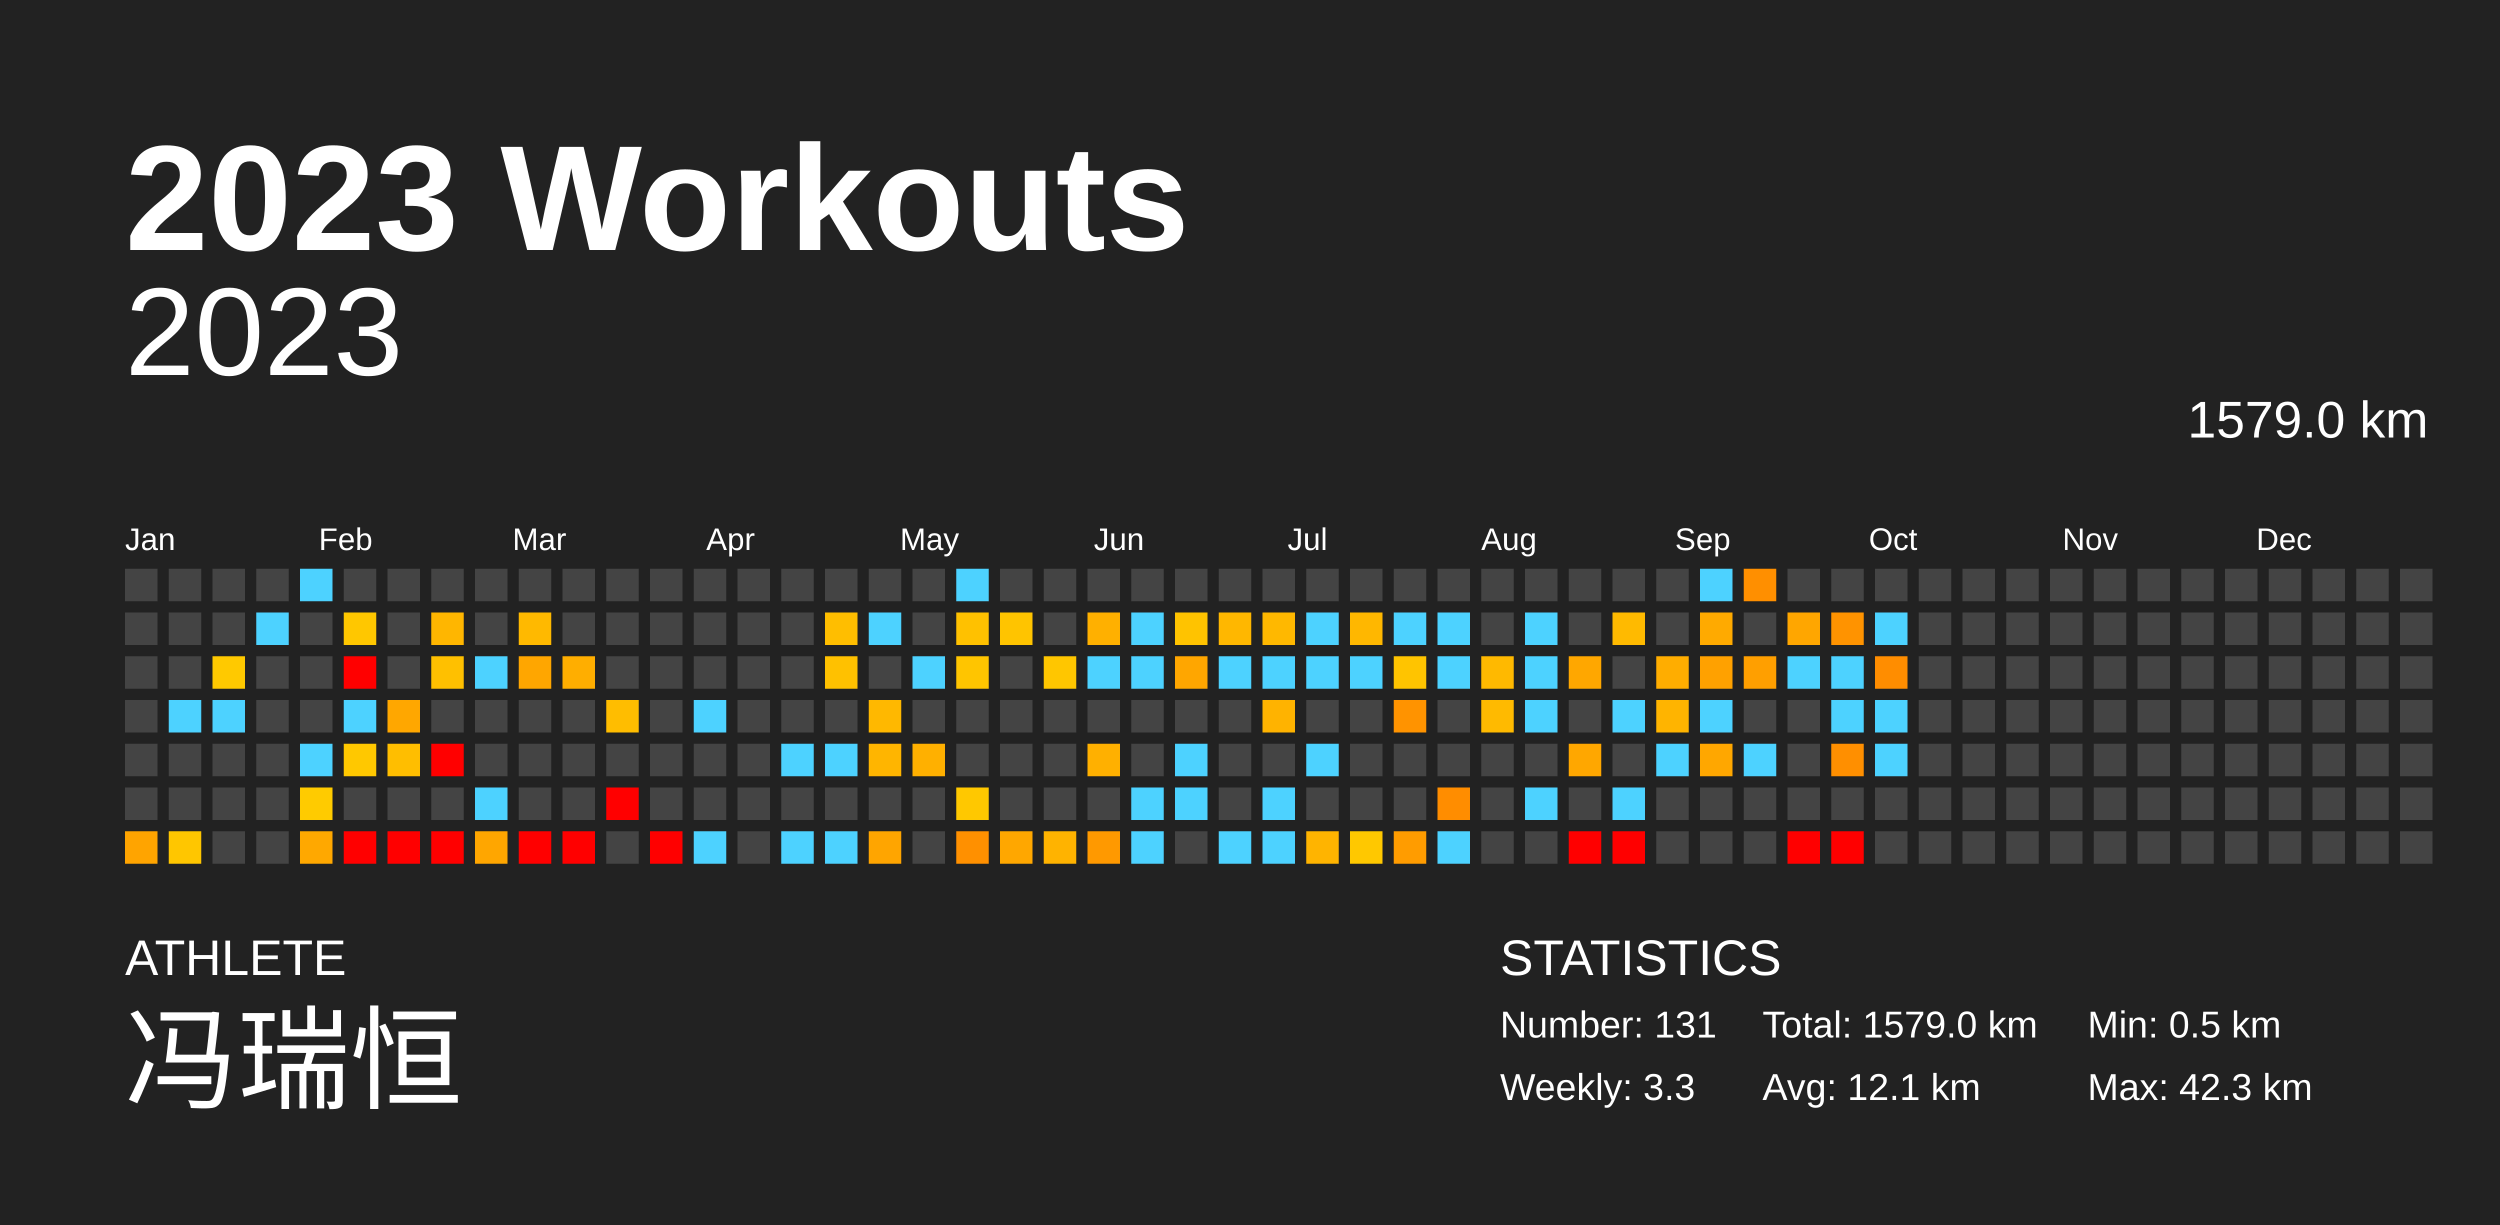
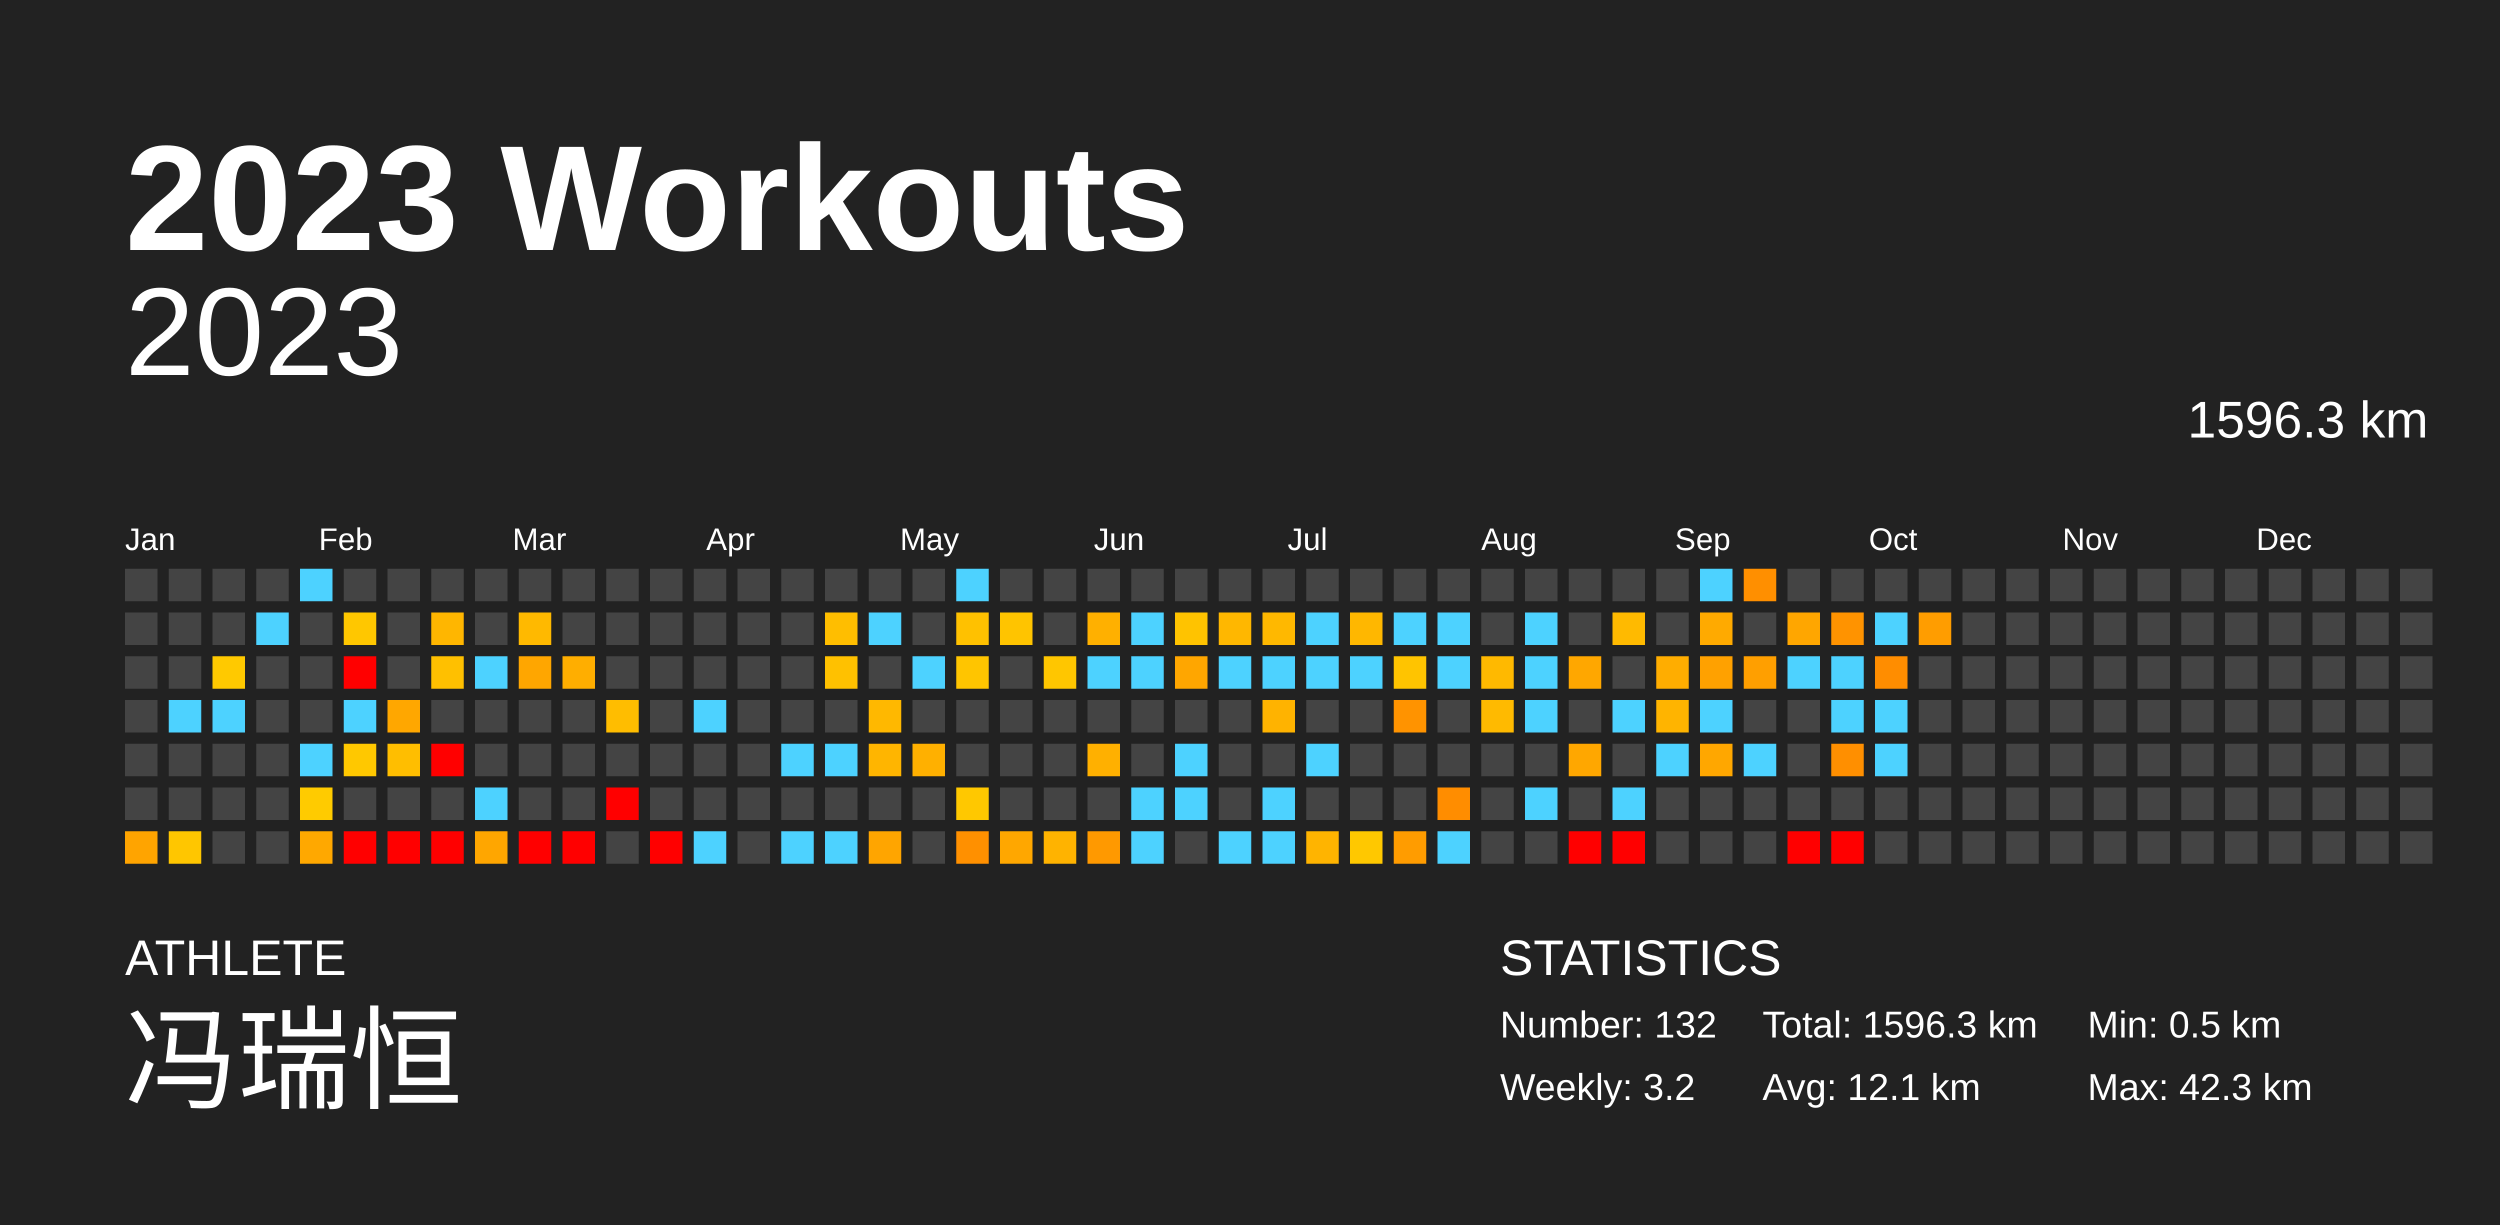
<svg xmlns="http://www.w3.org/2000/svg" baseProfile="full" height="98mm" version="1.1" viewBox="0,0,200,98" width="200mm">
  <defs />
  <rect fill="#222222" height="98" width="200" x="0" y="0" />
  <text fill="#FFFFFF" style="font-size:12px; font-family:Arial; font-weight:bold;" x="10" y="20">2023 Workouts</text>
  <text fill="#FFFFFF" style="font-size:4px; font-family:Arial" x="10" y="78">ATHLETE</text>
  <text fill="#FFFFFF" style="font-size:9px; font-family:Arial" x="10" y="88">冯瑞恒</text>
  <text fill="#FFFFFF" style="font-size:4px; font-family:Arial" x="120" y="78">STATISTICS</text>
-   <text fill="#FFFFFF" style="font-size:3px; font-family:Arial" x="120" y="83">Number: 131</text>
-   <text fill="#FFFFFF" style="font-size:3px; font-family:Arial" x="120" y="88">Weekly: 3.3</text>
-   <text fill="#FFFFFF" style="font-size:3px; font-family:Arial" x="141" y="83">Total: 1579.0 km</text>
+   <text fill="#FFFFFF" style="font-size:3px; font-family:Arial" x="120" y="83">Number: 132</text>
+   <text fill="#FFFFFF" style="font-size:3px; font-family:Arial" x="120" y="88">Weekly: 3.2</text>
+   <text fill="#FFFFFF" style="font-size:3px; font-family:Arial" x="141" y="83">Total: 1596.3 km</text>
  <text fill="#FFFFFF" style="font-size:3px; font-family:Arial" x="141" y="88">Avg: 12.1 km</text>
  <text fill="#FFFFFF" style="font-size:3px; font-family:Arial" x="167" y="83">Min: 0.5 km</text>
  <text fill="#FFFFFF" style="font-size:3px; font-family:Arial" x="167" y="88">Max: 42.3 km</text>
  <text alignment-baseline="hanging" fill="#FFFFFF" style="font-size:10.0px; font-family:Arial;" x="10" y="30">2023</text>
-   <text alignment-baseline="hanging" fill="#FFFFFF" style="font-size:4.125px; font-family:Arial;" x="175" y="35">1579.0 km</text>
+   <text alignment-baseline="hanging" fill="#FFFFFF" style="font-size:4.125px; font-family:Arial;" x="175" y="35">1596.3 km</text>
  <text fill="#FFFFFF" style="font-size:2.5px; font-family:Arial" x="10.0" y="44">Jan</text>
  <text fill="#FFFFFF" style="font-size:2.5px; font-family:Arial" x="25.5" y="44">Feb</text>
  <text fill="#FFFFFF" style="font-size:2.5px; font-family:Arial" x="41.0" y="44">Mar</text>
  <text fill="#FFFFFF" style="font-size:2.5px; font-family:Arial" x="56.5" y="44">Apr</text>
  <text fill="#FFFFFF" style="font-size:2.5px; font-family:Arial" x="72.0" y="44">May</text>
  <text fill="#FFFFFF" style="font-size:2.5px; font-family:Arial" x="87.5" y="44">Jun</text>
  <text fill="#FFFFFF" style="font-size:2.5px; font-family:Arial" x="103.0" y="44">Jul</text>
  <text fill="#FFFFFF" style="font-size:2.5px; font-family:Arial" x="118.5" y="44">Aug</text>
  <text fill="#FFFFFF" style="font-size:2.5px; font-family:Arial" x="134.0" y="44">Sep</text>
  <text fill="#FFFFFF" style="font-size:2.5px; font-family:Arial" x="149.5" y="44">Oct</text>
  <text fill="#FFFFFF" style="font-size:2.5px; font-family:Arial" x="165.0" y="44">Nov</text>
  <text fill="#FFFFFF" style="font-size:2.5px; font-family:Arial" x="180.5" y="44">Dec</text>
  <rect fill="#444444" height="2.6" width="2.6" x="10.0" y="45.5" />
  <rect fill="#444444" height="2.6" width="2.6" x="10.0" y="49.0" />
  <rect fill="#444444" height="2.6" width="2.6" x="10.0" y="52.5" />
  <rect fill="#444444" height="2.6" width="2.6" x="10.0" y="56.0" />
  <rect fill="#444444" height="2.6" width="2.6" x="10.0" y="59.5" />
  <rect fill="#444444" height="2.6" width="2.6" x="10.0" y="63.0" />
  <rect fill="#ffa400" height="2.6" width="2.6" x="10.0" y="66.5" />
  <rect fill="#444444" height="2.6" width="2.6" x="13.5" y="45.5" />
  <rect fill="#444444" height="2.6" width="2.6" x="13.5" y="49.0" />
  <rect fill="#444444" height="2.6" width="2.6" x="13.5" y="52.5" />
  <rect fill="#4dd2ff" height="2.6" width="2.6" x="13.5" y="56.0" />
  <rect fill="#444444" height="2.6" width="2.6" x="13.5" y="59.5" />
  <rect fill="#444444" height="2.6" width="2.6" x="13.5" y="63.0" />
  <rect fill="#ffc600" height="2.6" width="2.6" x="13.5" y="66.5" />
  <rect fill="#444444" height="2.6" width="2.6" x="17.0" y="45.5" />
  <rect fill="#444444" height="2.6" width="2.6" x="17.0" y="49.0" />
  <rect fill="#ffc900" height="2.6" width="2.6" x="17.0" y="52.5" />
  <rect fill="#4dd2ff" height="2.6" width="2.6" x="17.0" y="56.0" />
  <rect fill="#444444" height="2.6" width="2.6" x="17.0" y="59.5" />
  <rect fill="#444444" height="2.6" width="2.6" x="17.0" y="63.0" />
  <rect fill="#444444" height="2.6" width="2.6" x="17.0" y="66.5" />
  <rect fill="#444444" height="2.6" width="2.6" x="20.5" y="45.5" />
  <rect fill="#4dd2ff" height="2.6" width="2.6" x="20.5" y="49.0" />
  <rect fill="#444444" height="2.6" width="2.6" x="20.5" y="52.5" />
  <rect fill="#444444" height="2.6" width="2.6" x="20.5" y="56.0" />
  <rect fill="#444444" height="2.6" width="2.6" x="20.5" y="59.5" />
  <rect fill="#444444" height="2.6" width="2.6" x="20.5" y="63.0" />
  <rect fill="#444444" height="2.6" width="2.6" x="20.5" y="66.5" />
  <rect fill="#4dd2ff" height="2.6" width="2.6" x="24.0" y="45.5" />
  <rect fill="#444444" height="2.6" width="2.6" x="24.0" y="49.0" />
  <rect fill="#444444" height="2.6" width="2.6" x="24.0" y="52.5" />
  <rect fill="#444444" height="2.6" width="2.6" x="24.0" y="56.0" />
  <rect fill="#4dd2ff" height="2.6" width="2.6" x="24.0" y="59.5" />
  <rect fill="#ffcb00" height="2.6" width="2.6" x="24.0" y="63.0" />
  <rect fill="#ffa800" height="2.6" width="2.6" x="24.0" y="66.5" />
  <rect fill="#444444" height="2.6" width="2.6" x="27.5" y="45.5" />
  <rect fill="#ffc700" height="2.6" width="2.6" x="27.5" y="49.0" />
  <rect fill="red" height="2.6" width="2.6" x="27.5" y="52.5" />
  <rect fill="#4dd2ff" height="2.6" width="2.6" x="27.5" y="56.0" />
  <rect fill="#ffc800" height="2.6" width="2.6" x="27.5" y="59.5" />
  <rect fill="#444444" height="2.6" width="2.6" x="27.5" y="63.0" />
  <rect fill="red" height="2.6" width="2.6" x="27.5" y="66.5" />
  <rect fill="#444444" height="2.6" width="2.6" x="31.0" y="45.5" />
  <rect fill="#444444" height="2.6" width="2.6" x="31.0" y="49.0" />
  <rect fill="#444444" height="2.6" width="2.6" x="31.0" y="52.5" />
  <rect fill="#ffa700" height="2.6" width="2.6" x="31.0" y="56.0" />
  <rect fill="#ffbe00" height="2.6" width="2.6" x="31.0" y="59.5" />
  <rect fill="#444444" height="2.6" width="2.6" x="31.0" y="63.0" />
  <rect fill="red" height="2.6" width="2.6" x="31.0" y="66.5" />
  <rect fill="#444444" height="2.6" width="2.6" x="34.5" y="45.5" />
  <rect fill="#ffb600" height="2.6" width="2.6" x="34.5" y="49.0" />
  <rect fill="#ffc000" height="2.6" width="2.6" x="34.5" y="52.5" />
  <rect fill="#444444" height="2.6" width="2.6" x="34.5" y="56.0" />
  <rect fill="red" height="2.6" width="2.6" x="34.5" y="59.5" />
  <rect fill="#444444" height="2.6" width="2.6" x="34.5" y="63.0" />
  <rect fill="red" height="2.6" width="2.6" x="34.5" y="66.5" />
  <rect fill="#444444" height="2.6" width="2.6" x="38.0" y="45.5" />
  <rect fill="#444444" height="2.6" width="2.6" x="38.0" y="49.0" />
  <rect fill="#4dd2ff" height="2.6" width="2.6" x="38.0" y="52.5" />
  <rect fill="#444444" height="2.6" width="2.6" x="38.0" y="56.0" />
  <rect fill="#444444" height="2.6" width="2.6" x="38.0" y="59.5" />
  <rect fill="#4dd2ff" height="2.6" width="2.6" x="38.0" y="63.0" />
  <rect fill="#ffa600" height="2.6" width="2.6" x="38.0" y="66.5" />
  <rect fill="#444444" height="2.6" width="2.6" x="41.5" y="45.5" />
  <rect fill="#ffb900" height="2.6" width="2.6" x="41.5" y="49.0" />
  <rect fill="#ffa600" height="2.6" width="2.6" x="41.5" y="52.5" />
  <rect fill="#444444" height="2.6" width="2.6" x="41.5" y="56.0" />
  <rect fill="#444444" height="2.6" width="2.6" x="41.5" y="59.5" />
  <rect fill="#444444" height="2.6" width="2.6" x="41.5" y="63.0" />
  <rect fill="red" height="2.6" width="2.6" x="41.5" y="66.5" />
  <rect fill="#444444" height="2.6" width="2.6" x="45.0" y="45.5" />
  <rect fill="#444444" height="2.6" width="2.6" x="45.0" y="49.0" />
  <rect fill="#ffae00" height="2.6" width="2.6" x="45.0" y="52.5" />
  <rect fill="#444444" height="2.6" width="2.6" x="45.0" y="56.0" />
  <rect fill="#444444" height="2.6" width="2.6" x="45.0" y="59.5" />
  <rect fill="#444444" height="2.6" width="2.6" x="45.0" y="63.0" />
  <rect fill="red" height="2.6" width="2.6" x="45.0" y="66.5" />
  <rect fill="#444444" height="2.6" width="2.6" x="48.5" y="45.5" />
  <rect fill="#444444" height="2.6" width="2.6" x="48.5" y="49.0" />
  <rect fill="#444444" height="2.6" width="2.6" x="48.5" y="52.5" />
  <rect fill="#ffbd00" height="2.6" width="2.6" x="48.5" y="56.0" />
  <rect fill="#444444" height="2.6" width="2.6" x="48.5" y="59.5" />
  <rect fill="red" height="2.6" width="2.6" x="48.5" y="63.0" />
  <rect fill="#444444" height="2.6" width="2.6" x="48.5" y="66.5" />
  <rect fill="#444444" height="2.6" width="2.6" x="52.0" y="45.5" />
  <rect fill="#444444" height="2.6" width="2.6" x="52.0" y="49.0" />
  <rect fill="#444444" height="2.6" width="2.6" x="52.0" y="52.5" />
  <rect fill="#444444" height="2.6" width="2.6" x="52.0" y="56.0" />
  <rect fill="#444444" height="2.6" width="2.6" x="52.0" y="59.5" />
  <rect fill="#444444" height="2.6" width="2.6" x="52.0" y="63.0" />
  <rect fill="red" height="2.6" width="2.6" x="52.0" y="66.5" />
  <rect fill="#444444" height="2.6" width="2.6" x="55.5" y="45.5" />
  <rect fill="#444444" height="2.6" width="2.6" x="55.5" y="49.0" />
  <rect fill="#444444" height="2.6" width="2.6" x="55.5" y="52.5" />
  <rect fill="#4dd2ff" height="2.6" width="2.6" x="55.5" y="56.0" />
  <rect fill="#444444" height="2.6" width="2.6" x="55.5" y="59.5" />
  <rect fill="#444444" height="2.6" width="2.6" x="55.5" y="63.0" />
  <rect fill="#4dd2ff" height="2.6" width="2.6" x="55.5" y="66.5" />
  <rect fill="#444444" height="2.6" width="2.6" x="59.0" y="45.5" />
  <rect fill="#444444" height="2.6" width="2.6" x="59.0" y="49.0" />
  <rect fill="#444444" height="2.6" width="2.6" x="59.0" y="52.5" />
  <rect fill="#444444" height="2.6" width="2.6" x="59.0" y="56.0" />
  <rect fill="#444444" height="2.6" width="2.6" x="59.0" y="59.5" />
  <rect fill="#444444" height="2.6" width="2.6" x="59.0" y="63.0" />
  <rect fill="#444444" height="2.6" width="2.6" x="59.0" y="66.5" />
  <rect fill="#444444" height="2.6" width="2.6" x="62.5" y="45.5" />
  <rect fill="#444444" height="2.6" width="2.6" x="62.5" y="49.0" />
  <rect fill="#444444" height="2.6" width="2.6" x="62.5" y="52.5" />
  <rect fill="#444444" height="2.6" width="2.6" x="62.5" y="56.0" />
  <rect fill="#4dd2ff" height="2.6" width="2.6" x="62.5" y="59.5" />
  <rect fill="#444444" height="2.6" width="2.6" x="62.5" y="63.0" />
  <rect fill="#4dd2ff" height="2.6" width="2.6" x="62.5" y="66.5" />
  <rect fill="#444444" height="2.6" width="2.6" x="66.0" y="45.5" />
  <rect fill="#ffbe00" height="2.6" width="2.6" x="66.0" y="49.0" />
  <rect fill="#ffc100" height="2.6" width="2.6" x="66.0" y="52.5" />
  <rect fill="#444444" height="2.6" width="2.6" x="66.0" y="56.0" />
  <rect fill="#4dd2ff" height="2.6" width="2.6" x="66.0" y="59.5" />
  <rect fill="#444444" height="2.6" width="2.6" x="66.0" y="63.0" />
  <rect fill="#4dd2ff" height="2.6" width="2.6" x="66.0" y="66.5" />
  <rect fill="#444444" height="2.6" width="2.6" x="69.5" y="45.5" />
  <rect fill="#4dd2ff" height="2.6" width="2.6" x="69.5" y="49.0" />
  <rect fill="#444444" height="2.6" width="2.6" x="69.5" y="52.5" />
  <rect fill="#ffb800" height="2.6" width="2.6" x="69.5" y="56.0" />
  <rect fill="#ffb500" height="2.6" width="2.6" x="69.5" y="59.5" />
  <rect fill="#444444" height="2.6" width="2.6" x="69.5" y="63.0" />
  <rect fill="#ffa500" height="2.6" width="2.6" x="69.5" y="66.5" />
  <rect fill="#444444" height="2.6" width="2.6" x="73.0" y="45.5" />
  <rect fill="#444444" height="2.6" width="2.6" x="73.0" y="49.0" />
  <rect fill="#4dd2ff" height="2.6" width="2.6" x="73.0" y="52.5" />
  <rect fill="#444444" height="2.6" width="2.6" x="73.0" y="56.0" />
  <rect fill="#ffb000" height="2.6" width="2.6" x="73.0" y="59.5" />
  <rect fill="#444444" height="2.6" width="2.6" x="73.0" y="63.0" />
  <rect fill="#444444" height="2.6" width="2.6" x="73.0" y="66.5" />
  <rect fill="#4dd2ff" height="2.6" width="2.6" x="76.5" y="45.5" />
  <rect fill="#ffc100" height="2.6" width="2.6" x="76.5" y="49.0" />
  <rect fill="#ffc500" height="2.6" width="2.6" x="76.5" y="52.5" />
  <rect fill="#444444" height="2.6" width="2.6" x="76.5" y="56.0" />
  <rect fill="#444444" height="2.6" width="2.6" x="76.5" y="59.5" />
  <rect fill="#ffc800" height="2.6" width="2.6" x="76.5" y="63.0" />
  <rect fill="#ff9000" height="2.6" width="2.6" x="76.5" y="66.5" />
  <rect fill="#444444" height="2.6" width="2.6" x="80.0" y="45.5" />
  <rect fill="#ffc400" height="2.6" width="2.6" x="80.0" y="49.0" />
  <rect fill="#444444" height="2.6" width="2.6" x="80.0" y="52.5" />
  <rect fill="#444444" height="2.6" width="2.6" x="80.0" y="56.0" />
  <rect fill="#444444" height="2.6" width="2.6" x="80.0" y="59.5" />
  <rect fill="#444444" height="2.6" width="2.6" x="80.0" y="63.0" />
  <rect fill="#ffa700" height="2.6" width="2.6" x="80.0" y="66.5" />
  <rect fill="#444444" height="2.6" width="2.6" x="83.5" y="45.5" />
  <rect fill="#444444" height="2.6" width="2.6" x="83.5" y="49.0" />
  <rect fill="#ffc600" height="2.6" width="2.6" x="83.5" y="52.5" />
  <rect fill="#444444" height="2.6" width="2.6" x="83.5" y="56.0" />
  <rect fill="#444444" height="2.6" width="2.6" x="83.5" y="59.5" />
  <rect fill="#444444" height="2.6" width="2.6" x="83.5" y="63.0" />
  <rect fill="#ffb300" height="2.6" width="2.6" x="83.5" y="66.5" />
  <rect fill="#444444" height="2.6" width="2.6" x="87.0" y="45.5" />
  <rect fill="#ffb000" height="2.6" width="2.6" x="87.0" y="49.0" />
  <rect fill="#4dd2ff" height="2.6" width="2.6" x="87.0" y="52.5" />
  <rect fill="#444444" height="2.6" width="2.6" x="87.0" y="56.0" />
  <rect fill="#ffb000" height="2.6" width="2.6" x="87.0" y="59.5" />
  <rect fill="#444444" height="2.6" width="2.6" x="87.0" y="63.0" />
  <rect fill="#ff9900" height="2.6" width="2.6" x="87.0" y="66.5" />
  <rect fill="#444444" height="2.6" width="2.6" x="90.5" y="45.5" />
  <rect fill="#4dd2ff" height="2.6" width="2.6" x="90.5" y="49.0" />
  <rect fill="#4dd2ff" height="2.6" width="2.6" x="90.5" y="52.5" />
  <rect fill="#444444" height="2.6" width="2.6" x="90.5" y="56.0" />
  <rect fill="#444444" height="2.6" width="2.6" x="90.5" y="59.5" />
  <rect fill="#4dd2ff" height="2.6" width="2.6" x="90.5" y="63.0" />
  <rect fill="#4dd2ff" height="2.6" width="2.6" x="90.5" y="66.5" />
  <rect fill="#444444" height="2.6" width="2.6" x="94.0" y="45.5" />
  <rect fill="#ffc300" height="2.6" width="2.6" x="94.0" y="49.0" />
  <rect fill="#ffa600" height="2.6" width="2.6" x="94.0" y="52.5" />
  <rect fill="#444444" height="2.6" width="2.6" x="94.0" y="56.0" />
  <rect fill="#4dd2ff" height="2.6" width="2.6" x="94.0" y="59.5" />
  <rect fill="#4dd2ff" height="2.6" width="2.6" x="94.0" y="63.0" />
  <rect fill="#444444" height="2.6" width="2.6" x="94.0" y="66.5" />
  <rect fill="#444444" height="2.6" width="2.6" x="97.5" y="45.5" />
  <rect fill="#ffb700" height="2.6" width="2.6" x="97.5" y="49.0" />
  <rect fill="#4dd2ff" height="2.6" width="2.6" x="97.5" y="52.5" />
  <rect fill="#444444" height="2.6" width="2.6" x="97.5" y="56.0" />
  <rect fill="#444444" height="2.6" width="2.6" x="97.5" y="59.5" />
  <rect fill="#444444" height="2.6" width="2.6" x="97.5" y="63.0" />
  <rect fill="#4dd2ff" height="2.6" width="2.6" x="97.5" y="66.5" />
  <rect fill="#444444" height="2.6" width="2.6" x="101.0" y="45.5" />
  <rect fill="#ffb800" height="2.6" width="2.6" x="101.0" y="49.0" />
  <rect fill="#4dd2ff" height="2.6" width="2.6" x="101.0" y="52.5" />
  <rect fill="#ffb300" height="2.6" width="2.6" x="101.0" y="56.0" />
  <rect fill="#444444" height="2.6" width="2.6" x="101.0" y="59.5" />
  <rect fill="#4dd2ff" height="2.6" width="2.6" x="101.0" y="63.0" />
  <rect fill="#4dd2ff" height="2.6" width="2.6" x="101.0" y="66.5" />
  <rect fill="#444444" height="2.6" width="2.6" x="104.5" y="45.5" />
  <rect fill="#4dd2ff" height="2.6" width="2.6" x="104.5" y="49.0" />
  <rect fill="#4dd2ff" height="2.6" width="2.6" x="104.5" y="52.5" />
  <rect fill="#444444" height="2.6" width="2.6" x="104.5" y="56.0" />
  <rect fill="#4dd2ff" height="2.6" width="2.6" x="104.5" y="59.5" />
  <rect fill="#444444" height="2.6" width="2.6" x="104.5" y="63.0" />
  <rect fill="#ffb400" height="2.6" width="2.6" x="104.5" y="66.5" />
  <rect fill="#444444" height="2.6" width="2.6" x="108.0" y="45.5" />
  <rect fill="#ffb700" height="2.6" width="2.6" x="108.0" y="49.0" />
  <rect fill="#4dd2ff" height="2.6" width="2.6" x="108.0" y="52.5" />
  <rect fill="#444444" height="2.6" width="2.6" x="108.0" y="56.0" />
  <rect fill="#444444" height="2.6" width="2.6" x="108.0" y="59.5" />
  <rect fill="#444444" height="2.6" width="2.6" x="108.0" y="63.0" />
  <rect fill="#ffc800" height="2.6" width="2.6" x="108.0" y="66.5" />
  <rect fill="#444444" height="2.6" width="2.6" x="111.5" y="45.5" />
  <rect fill="#4dd2ff" height="2.6" width="2.6" x="111.5" y="49.0" />
  <rect fill="#ffc400" height="2.6" width="2.6" x="111.5" y="52.5" />
  <rect fill="#ff9300" height="2.6" width="2.6" x="111.5" y="56.0" />
  <rect fill="#444444" height="2.6" width="2.6" x="111.5" y="59.5" />
  <rect fill="#444444" height="2.6" width="2.6" x="111.5" y="63.0" />
  <rect fill="#ff9c00" height="2.6" width="2.6" x="111.5" y="66.5" />
  <rect fill="#444444" height="2.6" width="2.6" x="115.0" y="45.5" />
  <rect fill="#4dd2ff" height="2.6" width="2.6" x="115.0" y="49.0" />
  <rect fill="#4dd2ff" height="2.6" width="2.6" x="115.0" y="52.5" />
  <rect fill="#444444" height="2.6" width="2.6" x="115.0" y="56.0" />
  <rect fill="#444444" height="2.6" width="2.6" x="115.0" y="59.5" />
  <rect fill="#ff8d00" height="2.6" width="2.6" x="115.0" y="63.0" />
  <rect fill="#4dd2ff" height="2.6" width="2.6" x="115.0" y="66.5" />
  <rect fill="#444444" height="2.6" width="2.6" x="118.5" y="45.5" />
  <rect fill="#444444" height="2.6" width="2.6" x="118.5" y="49.0" />
  <rect fill="#ffb900" height="2.6" width="2.6" x="118.5" y="52.5" />
  <rect fill="#ffba00" height="2.6" width="2.6" x="118.5" y="56.0" />
  <rect fill="#444444" height="2.6" width="2.6" x="118.5" y="59.5" />
  <rect fill="#444444" height="2.6" width="2.6" x="118.5" y="63.0" />
  <rect fill="#444444" height="2.6" width="2.6" x="118.5" y="66.5" />
  <rect fill="#444444" height="2.6" width="2.6" x="122.0" y="45.5" />
  <rect fill="#4dd2ff" height="2.6" width="2.6" x="122.0" y="49.0" />
  <rect fill="#4dd2ff" height="2.6" width="2.6" x="122.0" y="52.5" />
  <rect fill="#4dd2ff" height="2.6" width="2.6" x="122.0" y="56.0" />
  <rect fill="#444444" height="2.6" width="2.6" x="122.0" y="59.5" />
  <rect fill="#4dd2ff" height="2.6" width="2.6" x="122.0" y="63.0" />
  <rect fill="#444444" height="2.6" width="2.6" x="122.0" y="66.5" />
  <rect fill="#444444" height="2.6" width="2.6" x="125.5" y="45.5" />
  <rect fill="#444444" height="2.6" width="2.6" x="125.5" y="49.0" />
  <rect fill="#ffa700" height="2.6" width="2.6" x="125.5" y="52.5" />
  <rect fill="#444444" height="2.6" width="2.6" x="125.5" y="56.0" />
  <rect fill="#ffa700" height="2.6" width="2.6" x="125.5" y="59.5" />
  <rect fill="#444444" height="2.6" width="2.6" x="125.5" y="63.0" />
  <rect fill="red" height="2.6" width="2.6" x="125.5" y="66.5" />
  <rect fill="#444444" height="2.6" width="2.6" x="129.0" y="45.5" />
  <rect fill="#ffba00" height="2.6" width="2.6" x="129.0" y="49.0" />
  <rect fill="#444444" height="2.6" width="2.6" x="129.0" y="52.5" />
  <rect fill="#4dd2ff" height="2.6" width="2.6" x="129.0" y="56.0" />
  <rect fill="#444444" height="2.6" width="2.6" x="129.0" y="59.5" />
  <rect fill="#4dd2ff" height="2.6" width="2.6" x="129.0" y="63.0" />
  <rect fill="red" height="2.6" width="2.6" x="129.0" y="66.5" />
  <rect fill="#444444" height="2.6" width="2.6" x="132.5" y="45.5" />
  <rect fill="#444444" height="2.6" width="2.6" x="132.5" y="49.0" />
  <rect fill="#ffad00" height="2.6" width="2.6" x="132.5" y="52.5" />
  <rect fill="#ffb400" height="2.6" width="2.6" x="132.5" y="56.0" />
  <rect fill="#4dd2ff" height="2.6" width="2.6" x="132.5" y="59.5" />
  <rect fill="#444444" height="2.6" width="2.6" x="132.5" y="63.0" />
  <rect fill="#444444" height="2.6" width="2.6" x="132.5" y="66.5" />
  <rect fill="#4dd2ff" height="2.6" width="2.6" x="136.0" y="45.5" />
  <rect fill="#ffaa00" height="2.6" width="2.6" x="136.0" y="49.0" />
  <rect fill="#ffa100" height="2.6" width="2.6" x="136.0" y="52.5" />
  <rect fill="#4dd2ff" height="2.6" width="2.6" x="136.0" y="56.0" />
  <rect fill="#ffa700" height="2.6" width="2.6" x="136.0" y="59.5" />
  <rect fill="#444444" height="2.6" width="2.6" x="136.0" y="63.0" />
  <rect fill="#444444" height="2.6" width="2.6" x="136.0" y="66.5" />
  <rect fill="#ff8f00" height="2.6" width="2.6" x="139.5" y="45.5" />
  <rect fill="#444444" height="2.6" width="2.6" x="139.5" y="49.0" />
  <rect fill="#ff9f00" height="2.6" width="2.6" x="139.5" y="52.5" />
  <rect fill="#444444" height="2.6" width="2.6" x="139.5" y="56.0" />
  <rect fill="#4dd2ff" height="2.6" width="2.6" x="139.5" y="59.5" />
  <rect fill="#444444" height="2.6" width="2.6" x="139.5" y="63.0" />
  <rect fill="#444444" height="2.6" width="2.6" x="139.5" y="66.5" />
  <rect fill="#444444" height="2.6" width="2.6" x="143.0" y="45.5" />
  <rect fill="#ffa600" height="2.6" width="2.6" x="143.0" y="49.0" />
  <rect fill="#4dd2ff" height="2.6" width="2.6" x="143.0" y="52.5" />
  <rect fill="#444444" height="2.6" width="2.6" x="143.0" y="56.0" />
  <rect fill="#444444" height="2.6" width="2.6" x="143.0" y="59.5" />
  <rect fill="#444444" height="2.6" width="2.6" x="143.0" y="63.0" />
  <rect fill="red" height="2.6" width="2.6" x="143.0" y="66.5" />
  <rect fill="#444444" height="2.6" width="2.6" x="146.5" y="45.5" />
  <rect fill="#ff9300" height="2.6" width="2.6" x="146.5" y="49.0" />
  <rect fill="#4dd2ff" height="2.6" width="2.6" x="146.5" y="52.5" />
  <rect fill="#4dd2ff" height="2.6" width="2.6" x="146.5" y="56.0" />
  <rect fill="#ff8f00" height="2.6" width="2.6" x="146.5" y="59.5" />
  <rect fill="#444444" height="2.6" width="2.6" x="146.5" y="63.0" />
  <rect fill="red" height="2.6" width="2.6" x="146.5" y="66.5" />
  <rect fill="#444444" height="2.6" width="2.6" x="150.0" y="45.5" />
  <rect fill="#4dd2ff" height="2.6" width="2.6" x="150.0" y="49.0" />
  <rect fill="#ff8d00" height="2.6" width="2.6" x="150.0" y="52.5" />
  <rect fill="#4dd2ff" height="2.6" width="2.6" x="150.0" y="56.0" />
  <rect fill="#4dd2ff" height="2.6" width="2.6" x="150.0" y="59.5" />
  <rect fill="#444444" height="2.6" width="2.6" x="150.0" y="63.0" />
  <rect fill="#444444" height="2.6" width="2.6" x="150.0" y="66.5" />
  <rect fill="#444444" height="2.6" width="2.6" x="153.5" y="45.5" />
-   <rect fill="#444444" height="2.6" width="2.6" x="153.5" y="49.0" />
+   <rect fill="#ff9d00" height="2.6" width="2.6" x="153.5" y="49.0" />
  <rect fill="#444444" height="2.6" width="2.6" x="153.5" y="52.5" />
  <rect fill="#444444" height="2.6" width="2.6" x="153.5" y="56.0" />
  <rect fill="#444444" height="2.6" width="2.6" x="153.5" y="59.5" />
  <rect fill="#444444" height="2.6" width="2.6" x="153.5" y="63.0" />
  <rect fill="#444444" height="2.6" width="2.6" x="153.5" y="66.5" />
  <rect fill="#444444" height="2.6" width="2.6" x="157.0" y="45.5" />
  <rect fill="#444444" height="2.6" width="2.6" x="157.0" y="49.0" />
  <rect fill="#444444" height="2.6" width="2.6" x="157.0" y="52.5" />
  <rect fill="#444444" height="2.6" width="2.6" x="157.0" y="56.0" />
  <rect fill="#444444" height="2.6" width="2.6" x="157.0" y="59.5" />
  <rect fill="#444444" height="2.6" width="2.6" x="157.0" y="63.0" />
  <rect fill="#444444" height="2.6" width="2.6" x="157.0" y="66.5" />
  <rect fill="#444444" height="2.6" width="2.6" x="160.5" y="45.5" />
  <rect fill="#444444" height="2.6" width="2.6" x="160.5" y="49.0" />
  <rect fill="#444444" height="2.6" width="2.6" x="160.5" y="52.5" />
  <rect fill="#444444" height="2.6" width="2.6" x="160.5" y="56.0" />
  <rect fill="#444444" height="2.6" width="2.6" x="160.5" y="59.5" />
  <rect fill="#444444" height="2.6" width="2.6" x="160.5" y="63.0" />
  <rect fill="#444444" height="2.6" width="2.6" x="160.5" y="66.5" />
  <rect fill="#444444" height="2.6" width="2.6" x="164.0" y="45.5" />
  <rect fill="#444444" height="2.6" width="2.6" x="164.0" y="49.0" />
  <rect fill="#444444" height="2.6" width="2.6" x="164.0" y="52.5" />
  <rect fill="#444444" height="2.6" width="2.6" x="164.0" y="56.0" />
  <rect fill="#444444" height="2.6" width="2.6" x="164.0" y="59.5" />
  <rect fill="#444444" height="2.6" width="2.6" x="164.0" y="63.0" />
  <rect fill="#444444" height="2.6" width="2.6" x="164.0" y="66.5" />
  <rect fill="#444444" height="2.6" width="2.6" x="167.5" y="45.5" />
  <rect fill="#444444" height="2.6" width="2.6" x="167.5" y="49.0" />
  <rect fill="#444444" height="2.6" width="2.6" x="167.5" y="52.5" />
  <rect fill="#444444" height="2.6" width="2.6" x="167.5" y="56.0" />
  <rect fill="#444444" height="2.6" width="2.6" x="167.5" y="59.5" />
  <rect fill="#444444" height="2.6" width="2.6" x="167.5" y="63.0" />
  <rect fill="#444444" height="2.6" width="2.6" x="167.5" y="66.5" />
  <rect fill="#444444" height="2.6" width="2.6" x="171.0" y="45.5" />
  <rect fill="#444444" height="2.6" width="2.6" x="171.0" y="49.0" />
  <rect fill="#444444" height="2.6" width="2.6" x="171.0" y="52.5" />
  <rect fill="#444444" height="2.6" width="2.6" x="171.0" y="56.0" />
  <rect fill="#444444" height="2.6" width="2.6" x="171.0" y="59.5" />
  <rect fill="#444444" height="2.6" width="2.6" x="171.0" y="63.0" />
  <rect fill="#444444" height="2.6" width="2.6" x="171.0" y="66.5" />
  <rect fill="#444444" height="2.6" width="2.6" x="174.5" y="45.5" />
  <rect fill="#444444" height="2.6" width="2.6" x="174.5" y="49.0" />
  <rect fill="#444444" height="2.6" width="2.6" x="174.5" y="52.5" />
  <rect fill="#444444" height="2.6" width="2.6" x="174.5" y="56.0" />
  <rect fill="#444444" height="2.6" width="2.6" x="174.5" y="59.5" />
  <rect fill="#444444" height="2.6" width="2.6" x="174.5" y="63.0" />
  <rect fill="#444444" height="2.6" width="2.6" x="174.5" y="66.5" />
  <rect fill="#444444" height="2.6" width="2.6" x="178.0" y="45.5" />
  <rect fill="#444444" height="2.6" width="2.6" x="178.0" y="49.0" />
  <rect fill="#444444" height="2.6" width="2.6" x="178.0" y="52.5" />
  <rect fill="#444444" height="2.6" width="2.6" x="178.0" y="56.0" />
  <rect fill="#444444" height="2.6" width="2.6" x="178.0" y="59.5" />
  <rect fill="#444444" height="2.6" width="2.6" x="178.0" y="63.0" />
  <rect fill="#444444" height="2.6" width="2.6" x="178.0" y="66.5" />
  <rect fill="#444444" height="2.6" width="2.6" x="181.5" y="45.5" />
  <rect fill="#444444" height="2.6" width="2.6" x="181.5" y="49.0" />
  <rect fill="#444444" height="2.6" width="2.6" x="181.5" y="52.5" />
  <rect fill="#444444" height="2.6" width="2.6" x="181.5" y="56.0" />
  <rect fill="#444444" height="2.6" width="2.6" x="181.5" y="59.5" />
  <rect fill="#444444" height="2.6" width="2.6" x="181.5" y="63.0" />
  <rect fill="#444444" height="2.6" width="2.6" x="181.5" y="66.5" />
  <rect fill="#444444" height="2.6" width="2.6" x="185.0" y="45.5" />
  <rect fill="#444444" height="2.6" width="2.6" x="185.0" y="49.0" />
  <rect fill="#444444" height="2.6" width="2.6" x="185.0" y="52.5" />
  <rect fill="#444444" height="2.6" width="2.6" x="185.0" y="56.0" />
  <rect fill="#444444" height="2.6" width="2.6" x="185.0" y="59.5" />
  <rect fill="#444444" height="2.6" width="2.6" x="185.0" y="63.0" />
  <rect fill="#444444" height="2.6" width="2.6" x="185.0" y="66.5" />
  <rect fill="#444444" height="2.6" width="2.6" x="188.5" y="45.5" />
  <rect fill="#444444" height="2.6" width="2.6" x="188.5" y="49.0" />
  <rect fill="#444444" height="2.6" width="2.6" x="188.5" y="52.5" />
  <rect fill="#444444" height="2.6" width="2.6" x="188.5" y="56.0" />
  <rect fill="#444444" height="2.6" width="2.6" x="188.5" y="59.5" />
  <rect fill="#444444" height="2.6" width="2.6" x="188.5" y="63.0" />
  <rect fill="#444444" height="2.6" width="2.6" x="188.5" y="66.5" />
  <rect fill="#444444" height="2.6" width="2.6" x="192.0" y="45.5" />
  <rect fill="#444444" height="2.6" width="2.6" x="192.0" y="49.0" />
  <rect fill="#444444" height="2.6" width="2.6" x="192.0" y="52.5" />
  <rect fill="#444444" height="2.6" width="2.6" x="192.0" y="56.0" />
  <rect fill="#444444" height="2.6" width="2.6" x="192.0" y="59.5" />
  <rect fill="#444444" height="2.6" width="2.6" x="192.0" y="63.0" />
  <rect fill="#444444" height="2.6" width="2.6" x="192.0" y="66.5" />
</svg>
